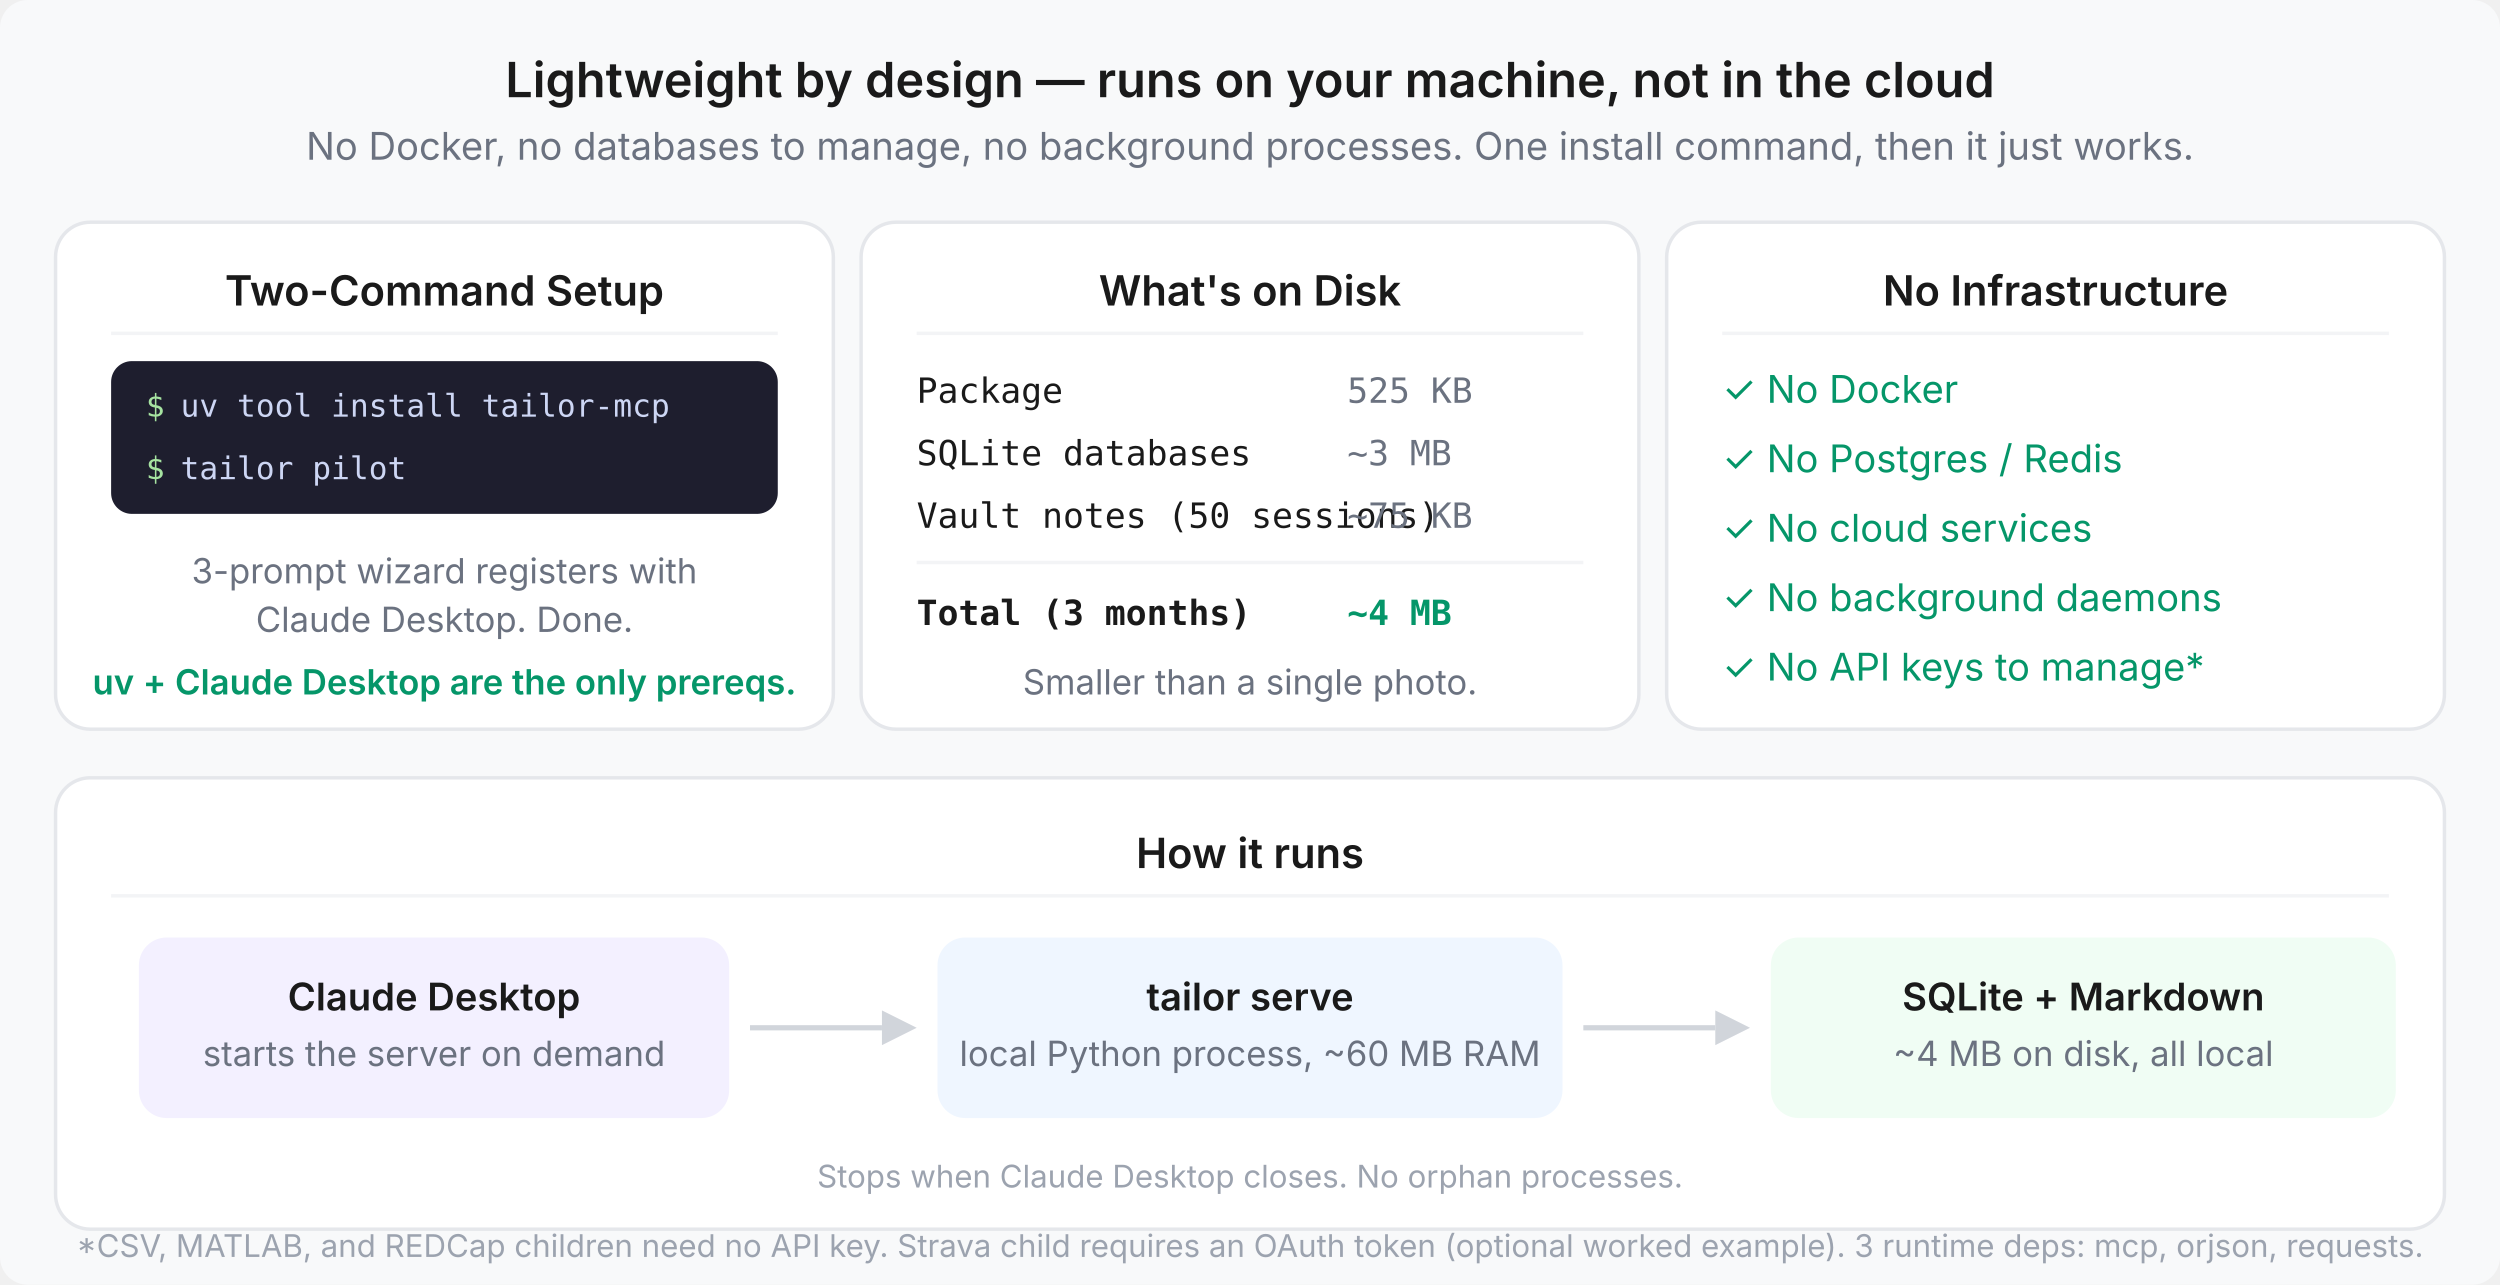
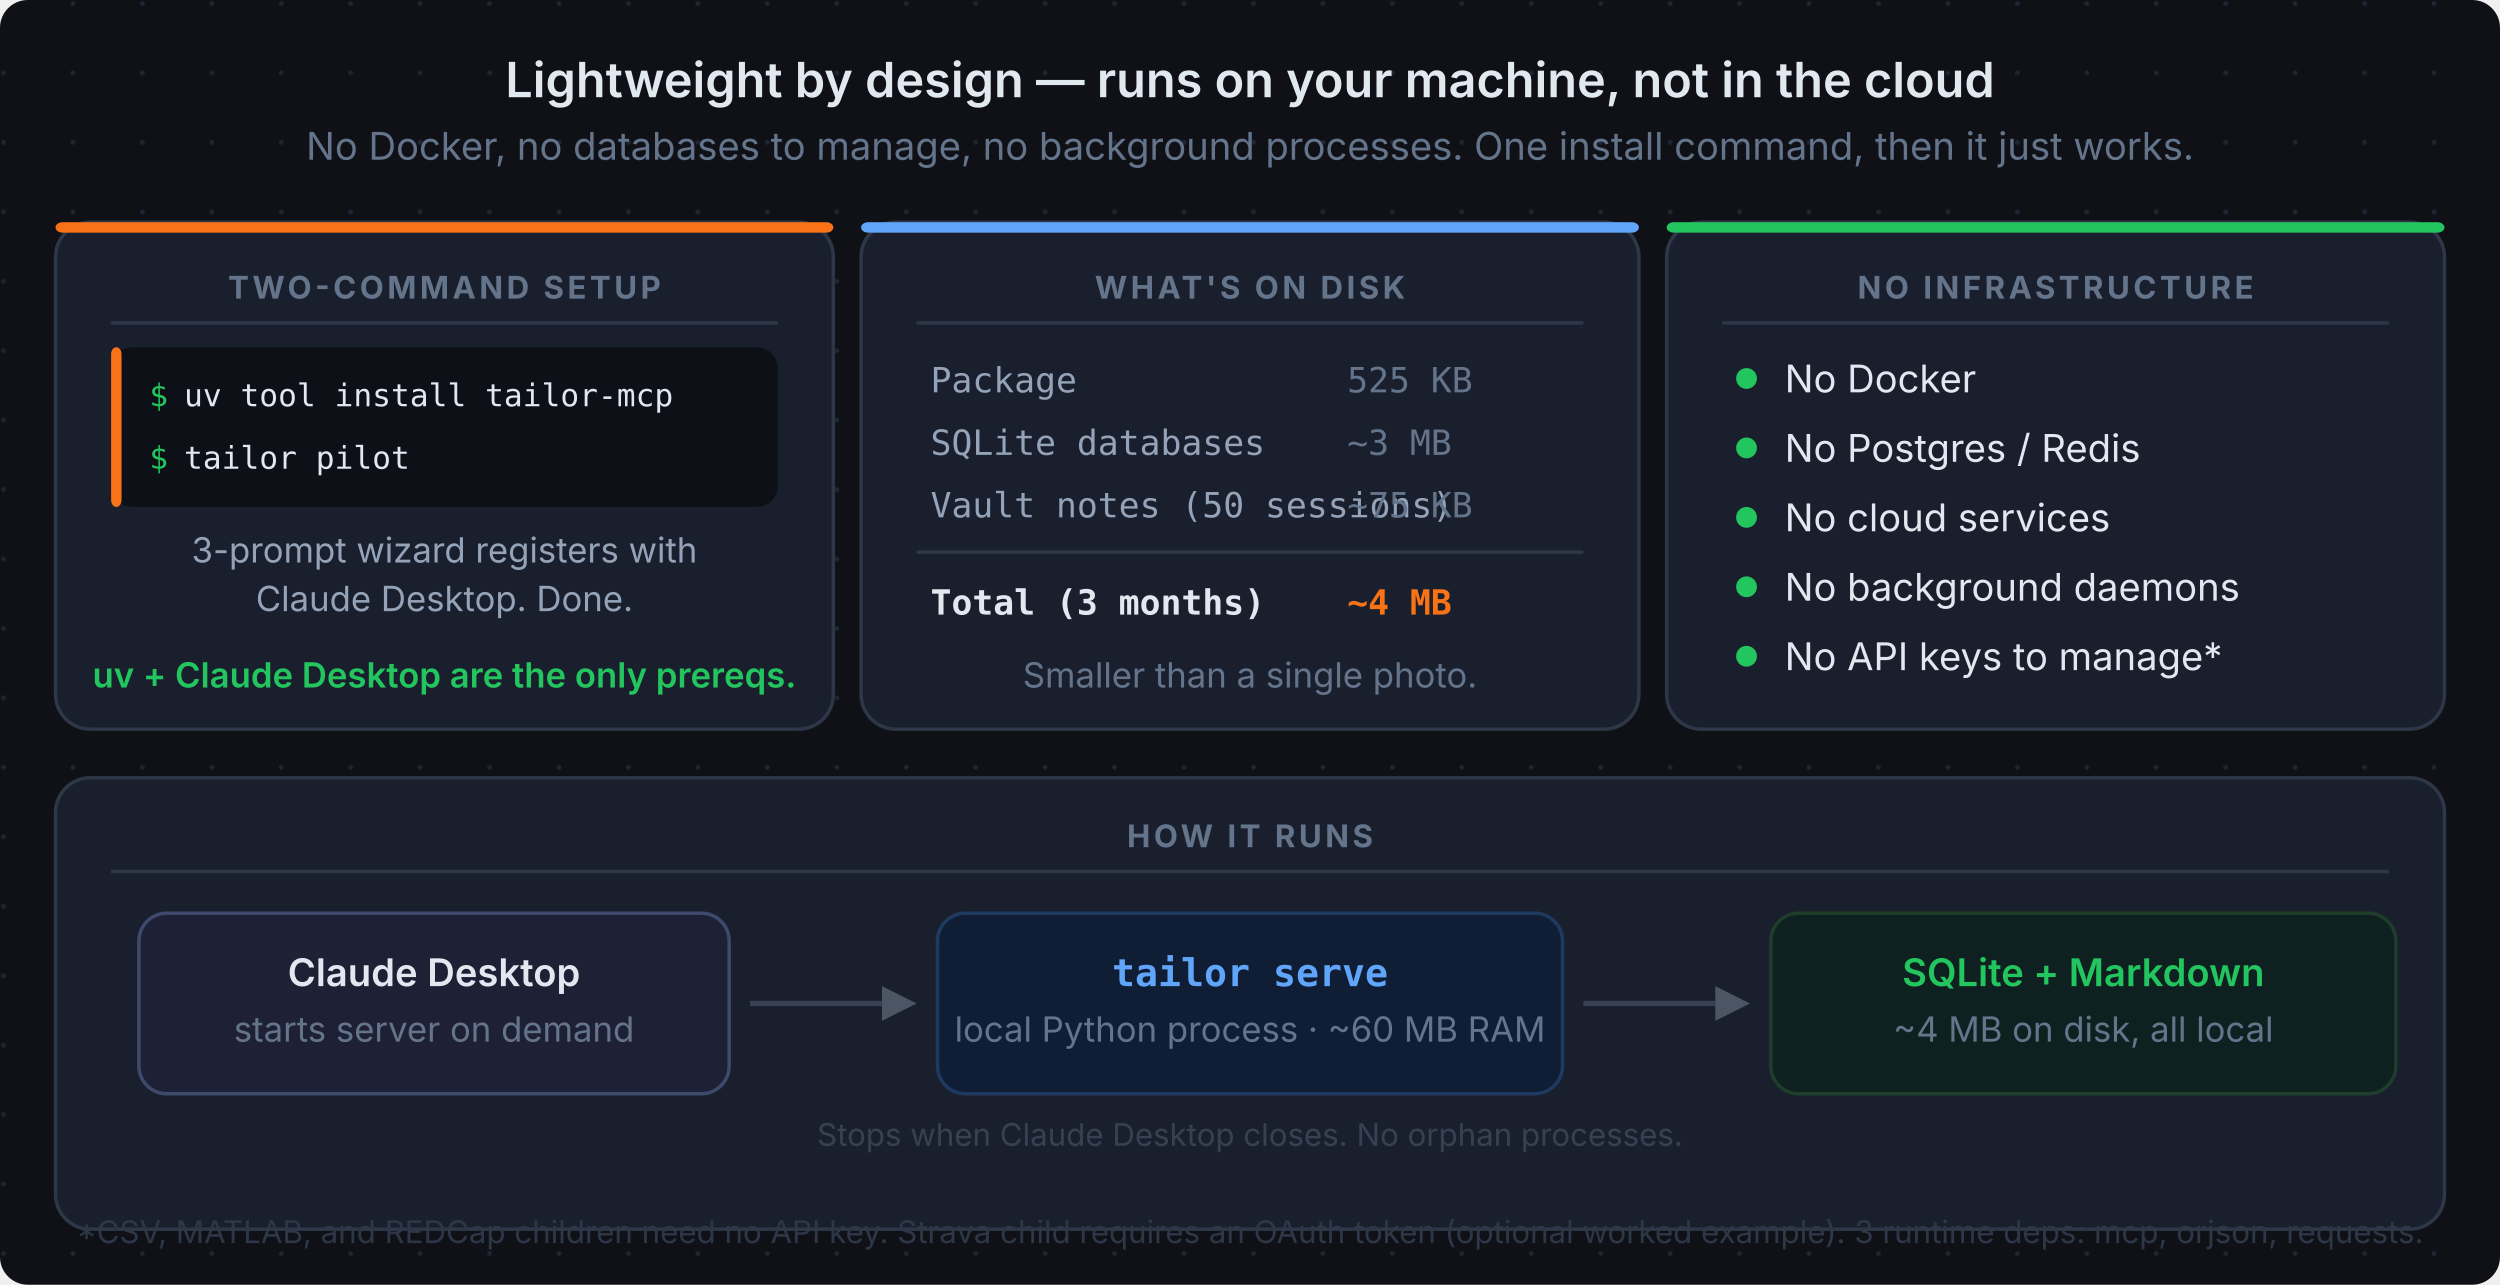
<svg xmlns="http://www.w3.org/2000/svg" width="720" height="370" viewBox="0 0 720 370">
-   <rect fill="#f8f9fa" x="0" y="0" width="720" height="370" rx="8" ry="8" />
-   <text fill="#1a1a1a" font-family="-apple-system,Segoe UI,system-ui,sans-serif" font-size="14" font-weight="600" x="360" y="28" text-anchor="middle">Lightweight by design — runs on your machine, not in the cloud</text>
-   <text fill="#6b7280" font-family="-apple-system,Segoe UI,system-ui,sans-serif" font-size="11" x="360" y="46" text-anchor="middle">No Docker, no databases to manage, no background processes. One install command, then it just works.</text>
-   <rect fill="#ffffff" stroke="#e5e7eb" stroke-width="1" x="16" y="64" width="224" height="146" rx="10" ry="10" />
-   <text fill="#1a1a1a" font-family="-apple-system,Segoe UI,system-ui,sans-serif" font-size="12" font-weight="600" x="128" y="88" text-anchor="middle">Two-Command Setup</text>
-   <line stroke="#f3f4f6" stroke-width="1" x1="32" y1="96" x2="224" y2="96" />
-   <rect fill="#1e1e2e" x="32" y="104" width="192" height="44" rx="6" ry="6" />
-   <text fill="#a6e3a1" font-family="SF Mono,Fira Code,Consolas,monospace" font-size="9" x="42" y="120">$</text>
-   <text fill="#cdd6f4" font-family="SF Mono,Fira Code,Consolas,monospace" font-size="9" x="52" y="120">uv tool install tailor-mcp</text>
-   <text fill="#a6e3a1" font-family="SF Mono,Fira Code,Consolas,monospace" font-size="9" x="42" y="138">$</text>
-   <text fill="#cdd6f4" font-family="SF Mono,Fira Code,Consolas,monospace" font-size="9" x="52" y="138">tailor pilot</text>
-   <text fill="#6b7280" font-family="-apple-system,Segoe UI,system-ui,sans-serif" font-size="10" x="128" y="168" text-anchor="middle">3-prompt wizard registers with</text>
-   <text fill="#6b7280" font-family="-apple-system,Segoe UI,system-ui,sans-serif" font-size="10" x="128" y="182" text-anchor="middle">Claude Desktop. Done.</text>
-   <text fill="#059669" font-family="-apple-system,Segoe UI,system-ui,sans-serif" font-size="10" font-weight="600" x="128" y="200" text-anchor="middle">uv + Claude Desktop are the only prereqs.</text>
-   <rect fill="#ffffff" stroke="#e5e7eb" stroke-width="1" x="248" y="64" width="224" height="146" rx="10" ry="10" />
-   <text fill="#1a1a1a" font-family="-apple-system,Segoe UI,system-ui,sans-serif" font-size="12" font-weight="600" x="360" y="88" text-anchor="middle">What's on Disk</text>
-   <line stroke="#f3f4f6" stroke-width="1" x1="264" y1="96" x2="456" y2="96" />
-   <text fill="#1a1a1a" font-family="SF Mono,Fira Code,Consolas,monospace" font-size="10" x="264" y="116">Package</text>
-   <text fill="#6b7280" font-family="SF Mono,Fira Code,Consolas,monospace" font-size="10" x="388" y="116">525 KB</text>
-   <text fill="#1a1a1a" font-family="SF Mono,Fira Code,Consolas,monospace" font-size="10" x="264" y="134">SQLite databases</text>
-   <text fill="#6b7280" font-family="SF Mono,Fira Code,Consolas,monospace" font-size="10" x="388" y="134">~3 MB</text>
-   <text fill="#1a1a1a" font-family="SF Mono,Fira Code,Consolas,monospace" font-size="10" x="264" y="152">Vault notes (50 sessions)</text>
-   <text fill="#6b7280" font-family="SF Mono,Fira Code,Consolas,monospace" font-size="10" x="388" y="152">~75 KB</text>
-   <line stroke="#f3f4f6" stroke-width="1" x1="264" y1="162" x2="456" y2="162" />
-   <text fill="#1a1a1a" font-family="SF Mono,Fira Code,Consolas,monospace" font-size="10" font-weight="600" x="264" y="180">Total (3 months)</text>
-   <text fill="#059669" font-family="SF Mono,Fira Code,Consolas,monospace" font-size="10" font-weight="600" x="388" y="180">~4 MB</text>
-   <text fill="#6b7280" font-family="-apple-system,Segoe UI,system-ui,sans-serif" font-size="10" x="360" y="200" text-anchor="middle">Smaller than a single photo.</text>
-   <rect fill="#ffffff" stroke="#e5e7eb" stroke-width="1" x="480" y="64" width="224" height="146" rx="10" ry="10" />
-   <text fill="#1a1a1a" font-family="-apple-system,Segoe UI,system-ui,sans-serif" font-size="12" font-weight="600" x="592" y="88" text-anchor="middle">No Infrastructure</text>
-   <line stroke="#f3f4f6" stroke-width="1" x1="496" y1="96" x2="688" y2="96" />
-   <text fill="#059669" font-family="-apple-system,Segoe UI,system-ui,sans-serif" font-size="11" x="496" y="116">✓  No Docker</text>
-   <text fill="#059669" font-family="-apple-system,Segoe UI,system-ui,sans-serif" font-size="11" x="496" y="136">✓  No Postgres / Redis</text>
-   <text fill="#059669" font-family="-apple-system,Segoe UI,system-ui,sans-serif" font-size="11" x="496" y="156">✓  No cloud services</text>
-   <text fill="#059669" font-family="-apple-system,Segoe UI,system-ui,sans-serif" font-size="11" x="496" y="176">✓  No background daemons</text>
-   <text fill="#059669" font-family="-apple-system,Segoe UI,system-ui,sans-serif" font-size="11" x="496" y="196">✓  No API keys to manage*</text>
-   <rect fill="#ffffff" stroke="#e5e7eb" stroke-width="1" x="16" y="224" width="688" height="130" rx="10" ry="10" />
-   <text fill="#1a1a1a" font-family="-apple-system,Segoe UI,system-ui,sans-serif" font-size="12" font-weight="600" x="360" y="250" text-anchor="middle">How it runs</text>
-   <line stroke="#f3f4f6" stroke-width="1" x1="32" y1="258" x2="688" y2="258" />
-   <rect fill="#f3f0ff" x="40" y="270" width="170" height="52" rx="8" ry="8" />
-   <text fill="#1a1a1a" font-family="-apple-system,Segoe UI,system-ui,sans-serif" font-size="11" font-weight="600" x="125" y="291" text-anchor="middle">Claude Desktop</text>
-   <text fill="#6b7280" font-family="-apple-system,Segoe UI,system-ui,sans-serif" font-size="10" x="125" y="307" text-anchor="middle">starts the server on demand</text>
-   <line stroke="#d1d5db" stroke-width="1.5" x1="216" y1="296" x2="254" y2="296" />
-   <polygon fill="#d1d5db" points="254,291 264,296 254,301" />
-   <rect fill="#eff6ff" x="270" y="270" width="180" height="52" rx="8" ry="8" />
-   <text fill="#1a1a1a" font-family="-apple-system,Segoe UI,system-ui,sans-serif" font-size="11" font-weight="600" x="360" y="291" text-anchor="middle">tailor serve</text>
-   <text fill="#6b7280" font-family="-apple-system,Segoe UI,system-ui,sans-serif" font-size="10" x="360" y="307" text-anchor="middle">local Python process, ~60 MB RAM</text>
-   <line stroke="#d1d5db" stroke-width="1.5" x1="456" y1="296" x2="494" y2="296" />
-   <polygon fill="#d1d5db" points="494,291 504,296 494,301" />
-   <rect fill="#f0fdf4" x="510" y="270" width="180" height="52" rx="8" ry="8" />
-   <text fill="#1a1a1a" font-family="-apple-system,Segoe UI,system-ui,sans-serif" font-size="11" font-weight="600" x="600" y="291" text-anchor="middle">SQLite + Markdown</text>
-   <text fill="#6b7280" font-family="-apple-system,Segoe UI,system-ui,sans-serif" font-size="10" x="600" y="307" text-anchor="middle">~4 MB on disk, all local</text>
-   <text fill="#9ca3af" font-family="-apple-system,Segoe UI,system-ui,sans-serif" font-size="9" x="360" y="342" text-anchor="middle">Stops when Claude Desktop closes. No orphan processes.</text>
-   <text fill="#9ca3af" font-family="-apple-system,Segoe UI,system-ui,sans-serif" font-size="9" x="360" y="362" text-anchor="middle">*CSV, MATLAB, and REDCap children need no API key. Strava child requires an OAuth token (optional worked example). 3 runtime deps: mcp, orjson, requests.</text>
+   <defs>
+     <pattern id="fp-dots" x="0" y="0" width="20" height="20" patternUnits="userSpaceOnUse">
+       <circle fill="#1e2533" cx="1" cy="1" r="0.7" />
+     </pattern>
+   </defs>
+   <rect fill="#0f1117" x="0" y="0" width="720" height="370" rx="8" ry="8" />
+   <rect fill="url(#fp-dots)" x="0" y="0" width="720" height="370" rx="8" ry="8" />
+   <text fill="#e2e8f0" font-family="-apple-system,Segoe UI,system-ui,sans-serif" font-size="14" font-weight="600" x="360" y="28" text-anchor="middle">Lightweight by design — runs on your machine, not in the cloud</text>
+   <text fill="#64748b" font-family="-apple-system,Segoe UI,system-ui,sans-serif" font-size="11" x="360" y="46" text-anchor="middle">No Docker, no databases to manage, no background processes. One install command, then it just works.</text>
+   <rect fill="#1a1f2e" stroke="#2d3748" stroke-width="1" x="16" y="64" width="224" height="146" rx="10" ry="10" />
+   <rect fill="#f97316" x="16" y="64" width="224" height="3" rx="2" ry="2" />
+   <text fill="#64748b" font-family="-apple-system,Segoe UI,system-ui,sans-serif" font-size="9" font-weight="700" x="128" y="86" text-anchor="middle" letter-spacing="1">TWO-COMMAND SETUP</text>
+   <line stroke="#2d3748" stroke-width="1" x1="32" y1="93" x2="224" y2="93" />
+   <rect fill="#0d1117" x="32" y="100" width="192" height="46" rx="6" ry="6" />
+   <rect fill="#f97316" x="32" y="100" width="3" height="46" rx="2" ry="2" />
+   <text fill="#22c55e" font-family="SF Mono,Fira Code,Consolas,monospace" font-size="9" x="43" y="117">$</text>
+   <text fill="#e2e8f0" font-family="SF Mono,Fira Code,Consolas,monospace" font-size="9" x="53" y="117">uv tool install tailor-mcp</text>
+   <text fill="#22c55e" font-family="SF Mono,Fira Code,Consolas,monospace" font-size="9" x="43" y="135">$</text>
+   <text fill="#e2e8f0" font-family="SF Mono,Fira Code,Consolas,monospace" font-size="9" x="53" y="135">tailor pilot</text>
+   <text fill="#94a3b8" font-family="-apple-system,Segoe UI,system-ui,sans-serif" font-size="10" x="128" y="162" text-anchor="middle">3-prompt wizard registers with</text>
+   <text fill="#94a3b8" font-family="-apple-system,Segoe UI,system-ui,sans-serif" font-size="10" x="128" y="176" text-anchor="middle">Claude Desktop. Done.</text>
+   <text fill="#22c55e" font-family="-apple-system,Segoe UI,system-ui,sans-serif" font-size="10" font-weight="600" x="128" y="198" text-anchor="middle">uv + Claude Desktop are the only prereqs.</text>
+   <rect fill="#1a1f2e" stroke="#2d3748" stroke-width="1" x="248" y="64" width="224" height="146" rx="10" ry="10" />
+   <rect fill="#60a5fa" x="248" y="64" width="224" height="3" rx="2" ry="2" />
+   <text fill="#64748b" font-family="-apple-system,Segoe UI,system-ui,sans-serif" font-size="9" font-weight="700" x="360" y="86" text-anchor="middle" letter-spacing="1">WHAT'S ON DISK</text>
+   <line stroke="#2d3748" stroke-width="1" x1="264" y1="93" x2="456" y2="93" />
+   <text fill="#94a3b8" font-family="SF Mono,Fira Code,Consolas,monospace" font-size="10" x="268" y="113">Package</text>
+   <text fill="#64748b" font-family="SF Mono,Fira Code,Consolas,monospace" font-size="10" x="388" y="113">525 KB</text>
+   <text fill="#94a3b8" font-family="SF Mono,Fira Code,Consolas,monospace" font-size="10" x="268" y="131">SQLite databases</text>
+   <text fill="#64748b" font-family="SF Mono,Fira Code,Consolas,monospace" font-size="10" x="388" y="131">~3 MB</text>
+   <text fill="#94a3b8" font-family="SF Mono,Fira Code,Consolas,monospace" font-size="10" x="268" y="149">Vault notes (50 sessions)</text>
+   <text fill="#64748b" font-family="SF Mono,Fira Code,Consolas,monospace" font-size="10" x="388" y="149">~75 KB</text>
+   <line stroke="#2d3748" stroke-width="1" x1="264" y1="159" x2="456" y2="159" />
+   <text fill="#e2e8f0" font-family="SF Mono,Fira Code,Consolas,monospace" font-size="10" font-weight="600" x="268" y="177">Total (3 months)</text>
+   <text fill="#f97316" font-family="SF Mono,Fira Code,Consolas,monospace" font-size="10" font-weight="600" x="388" y="177">~4 MB</text>
+   <text fill="#64748b" font-family="-apple-system,Segoe UI,system-ui,sans-serif" font-size="10" x="360" y="198" text-anchor="middle">Smaller than a single photo.</text>
+   <rect fill="#1a1f2e" stroke="#2d3748" stroke-width="1" x="480" y="64" width="224" height="146" rx="10" ry="10" />
+   <rect fill="#22c55e" x="480" y="64" width="224" height="3" rx="2" ry="2" />
+   <text fill="#64748b" font-family="-apple-system,Segoe UI,system-ui,sans-serif" font-size="9" font-weight="700" x="592" y="86" text-anchor="middle" letter-spacing="1">NO INFRASTRUCTURE</text>
+   <line stroke="#2d3748" stroke-width="1" x1="496" y1="93" x2="688" y2="93" />
+   <circle fill="#22c55e" cx="503" cy="109" r="3" />
+   <text fill="#e2e8f0" font-family="-apple-system,Segoe UI,system-ui,sans-serif" font-size="11" x="514" y="113">No Docker</text>
+   <circle fill="#22c55e" cx="503" cy="129" r="3" />
+   <text fill="#e2e8f0" font-family="-apple-system,Segoe UI,system-ui,sans-serif" font-size="11" x="514" y="133">No Postgres / Redis</text>
+   <circle fill="#22c55e" cx="503" cy="149" r="3" />
+   <text fill="#e2e8f0" font-family="-apple-system,Segoe UI,system-ui,sans-serif" font-size="11" x="514" y="153">No cloud services</text>
+   <circle fill="#22c55e" cx="503" cy="169" r="3" />
+   <text fill="#e2e8f0" font-family="-apple-system,Segoe UI,system-ui,sans-serif" font-size="11" x="514" y="173">No background daemons</text>
+   <circle fill="#22c55e" cx="503" cy="189" r="3" />
+   <text fill="#e2e8f0" font-family="-apple-system,Segoe UI,system-ui,sans-serif" font-size="11" x="514" y="193">No API keys to manage*</text>
+   <rect fill="#1a1f2e" stroke="#2d3748" stroke-width="1" x="16" y="224" width="688" height="130" rx="10" ry="10" />
+   <text fill="#64748b" font-family="-apple-system,Segoe UI,system-ui,sans-serif" font-size="9" font-weight="700" x="360" y="244" text-anchor="middle" letter-spacing="1">HOW IT RUNS</text>
+   <line stroke="#2d3748" stroke-width="1" x1="32" y1="251" x2="688" y2="251" />
+   <rect fill="#1e2035" stroke="#3d4a6b" stroke-width="1" x="40" y="263" width="170" height="52" rx="8" ry="8" />
+   <text fill="#e2e8f0" font-family="-apple-system,Segoe UI,system-ui,sans-serif" font-size="11" font-weight="600" x="125" y="284" text-anchor="middle">Claude Desktop</text>
+   <text fill="#64748b" font-family="-apple-system,Segoe UI,system-ui,sans-serif" font-size="10" x="125" y="300" text-anchor="middle">starts server on demand</text>
+   <line stroke="#374151" stroke-width="1.5" x1="216" y1="289" x2="254" y2="289" />
+   <polygon fill="#4b5563" points="254,284 264,289 254,294" />
+   <rect fill="#0f1e35" stroke="#1e3a5f" stroke-width="1" x="270" y="263" width="180" height="52" rx="8" ry="8" />
+   <text fill="#60a5fa" font-family="SF Mono,Fira Code,Consolas,monospace" font-size="11" font-weight="600" x="360" y="284" text-anchor="middle">tailor serve</text>
+   <text fill="#64748b" font-family="-apple-system,Segoe UI,system-ui,sans-serif" font-size="10" x="360" y="300" text-anchor="middle">local Python process · ~60 MB RAM</text>
+   <line stroke="#374151" stroke-width="1.5" x1="456" y1="289" x2="494" y2="289" />
+   <polygon fill="#4b5563" points="494,284 504,289 494,294" />
+   <rect fill="#0f2020" stroke="#1e3d2a" stroke-width="1" x="510" y="263" width="180" height="52" rx="8" ry="8" />
+   <text fill="#22c55e" font-family="-apple-system,Segoe UI,system-ui,sans-serif" font-size="11" font-weight="600" x="600" y="284" text-anchor="middle">SQLite + Markdown</text>
+   <text fill="#64748b" font-family="-apple-system,Segoe UI,system-ui,sans-serif" font-size="10" x="600" y="300" text-anchor="middle">~4 MB on disk, all local</text>
+   <text fill="#374151" font-family="-apple-system,Segoe UI,system-ui,sans-serif" font-size="9" x="360" y="330" text-anchor="middle">Stops when Claude Desktop closes. No orphan processes.</text>
+   <text fill="#2d3748" font-family="-apple-system,Segoe UI,system-ui,sans-serif" font-size="9" x="360" y="358" text-anchor="middle">*CSV, MATLAB, and REDCap children need no API key. Strava child requires an OAuth token (optional worked example). 3 runtime deps: mcp, orjson, requests.</text>
</svg>
